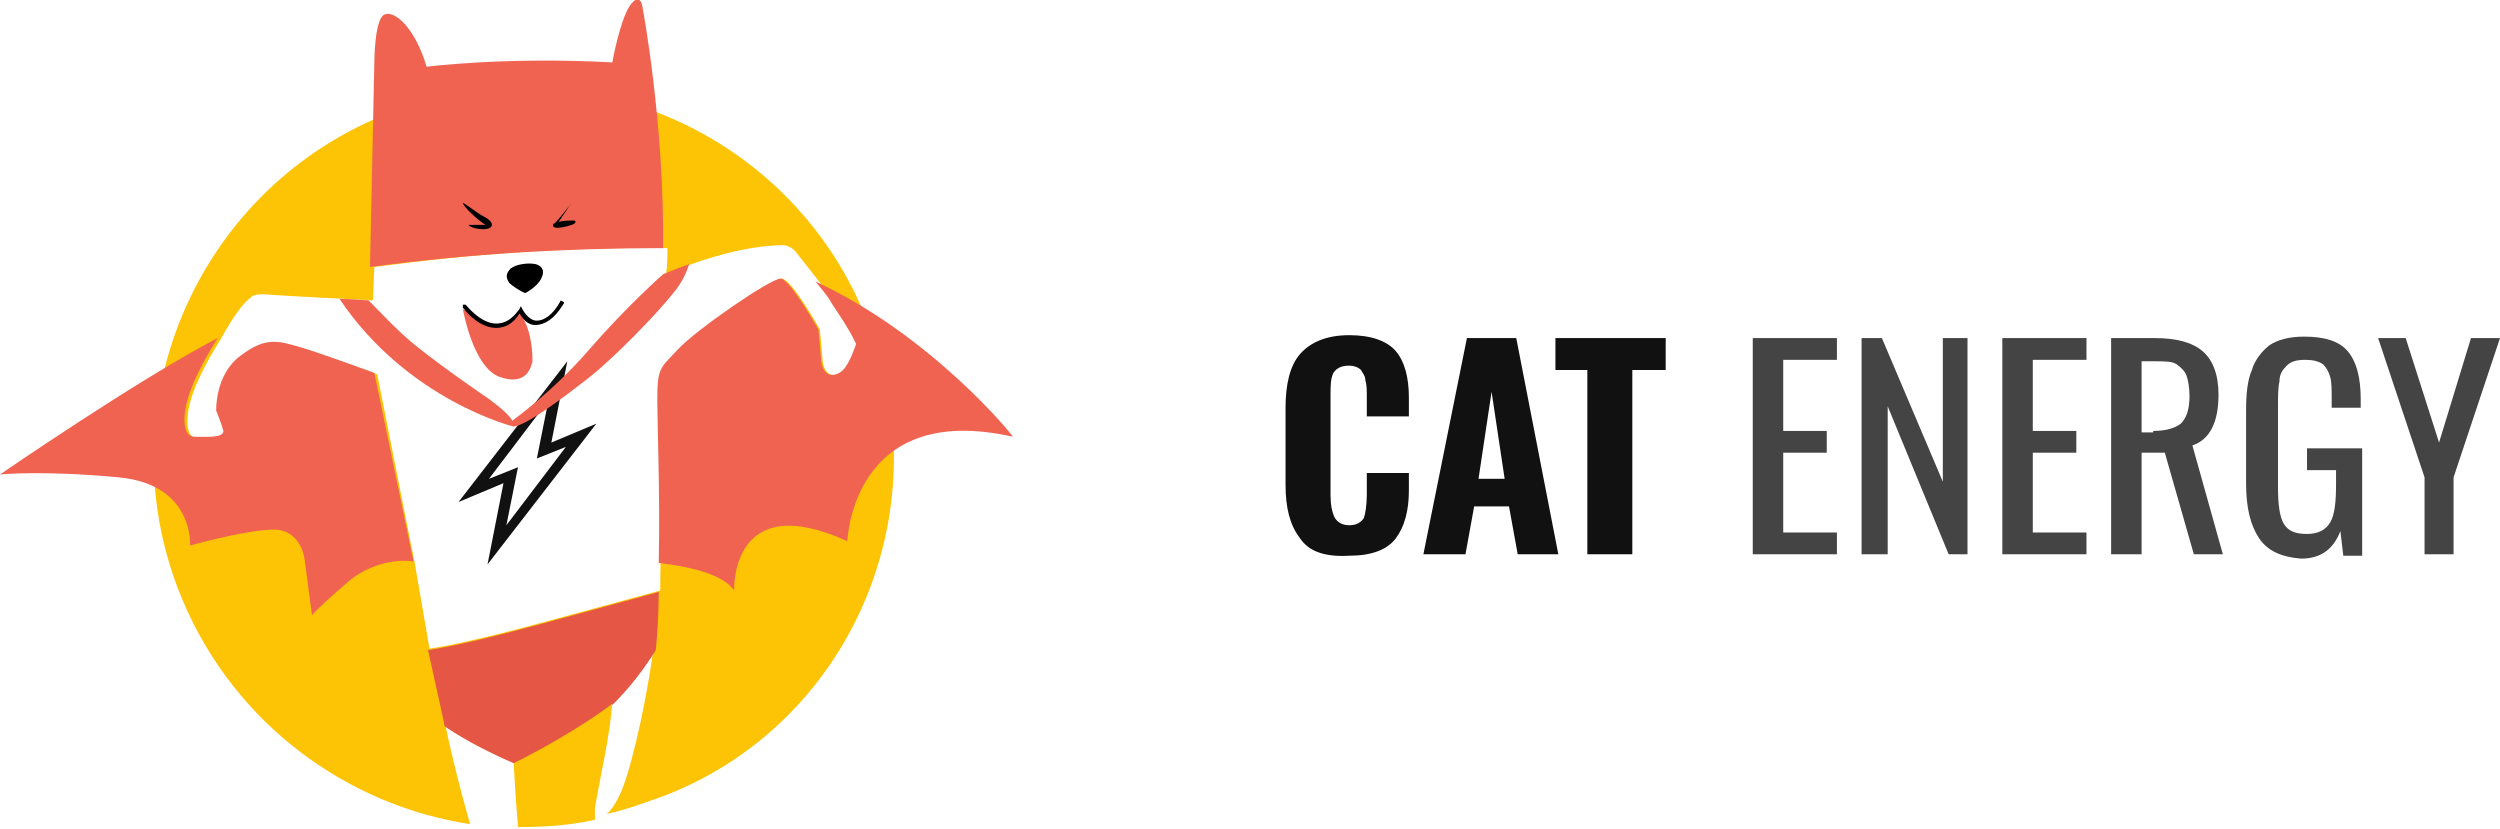
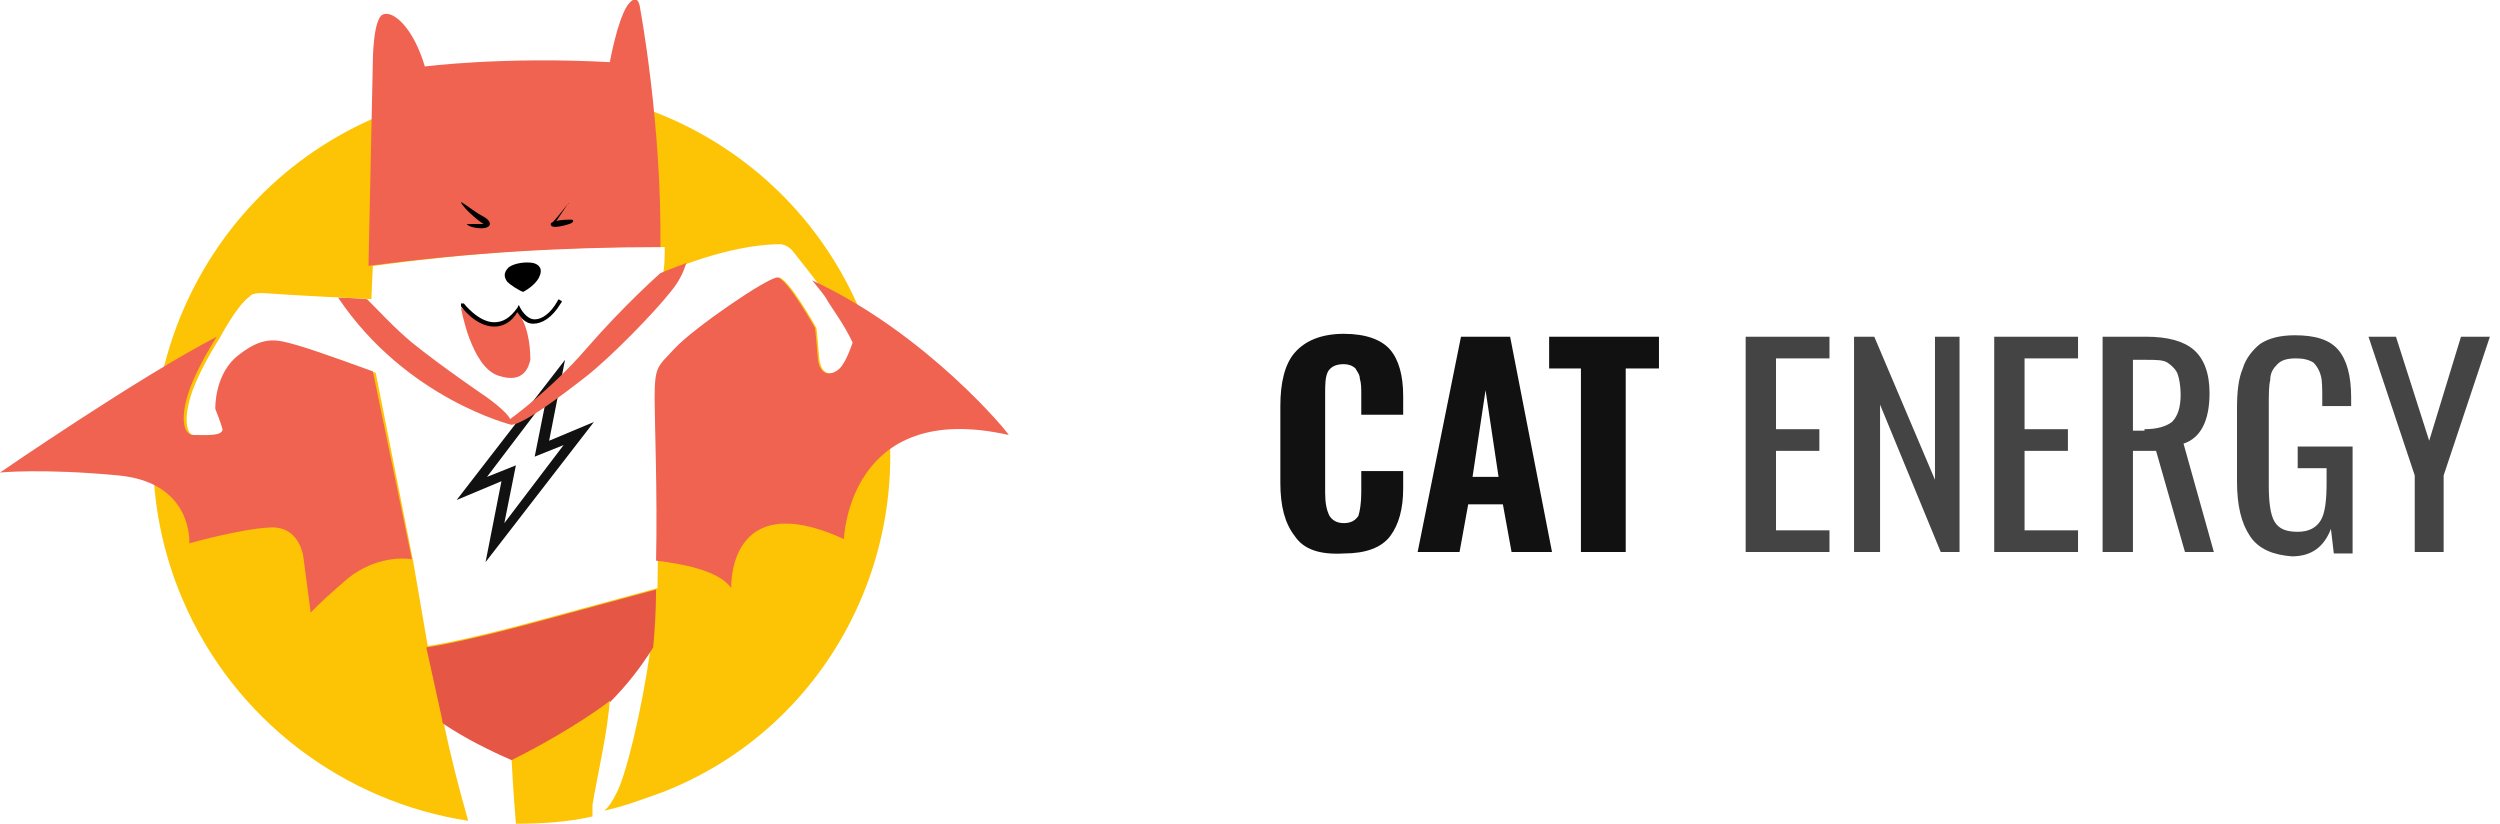
- <svg xmlns="http://www.w3.org/2000/svg" version="1.1" id="Layer_2" x="0px" y="0px" viewBox="0 0 172.3 57.1" style="enable-background:new 0 0 172.3 57.1;" xml:space="preserve">
-   <style type="text/css">
-     .st0 {
-       fill: #FDC305;
-     }
-     .st1 {
-       fill: #F06351;
-     }
-     .st2 {
-       fill: #E55645;
-     }
-     .st3 {
-       fill: #111111;
-     }
-     .st4 {
-       fill: #444444;
-     }
+ <svg xmlns="http://www.w3.org/2000/svg" version="1.1" x="0" y="0" viewBox="0 0 173 57" xml:space="preserve" width="173" height="57">
+   <style>
+   .st1 {
+     fill: #f06351;
+   }
+ 
+   .st3 {
+     fill: #111111;
+   }
+ 
+   .st4 {
+     fill: #444444;
+   }
  </style>
-   <path class="st0" d="M59.6,21.7C54.2,8.7,39.3,2.6,26.3,8S7.1,28.4,12.6,41.4c3.6,8.5,11.3,14.1,19.8,15.4c-0.6-2.1-1.2-4.4-1.7-6.8   c1.5,1,3.1,1.8,4.7,2.5c0,0,0,0,0,0c0,0,0.1,2.1,0.3,4.5c1.8,0,3.5-0.1,5.3-0.5c0-0.2,0-0.4,0-0.8c0.3-1.9,1.1-5.2,1.2-7.4   c1.1-1.1,2.1-2.3,2.9-3.7c0,0,0,0,0,0c0,0.1,0,0.3-0.1,0.4c-0.6,4.2-1.7,8.8-2.4,10c-0.2,0.4-0.5,0.9-0.8,1.1   c1.4-0.3,2.7-0.8,4.1-1.3C58.9,49.7,65.1,34.7,59.6,21.7z M58.2,25.5c-0.4,0.4-1.3,0.7-1.5-0.6c-0.1-1.3-0.2-2.2-0.2-2.2   s-1.9-3.4-2.6-3.5c-0.7,0-5.8,3.5-7.1,4.9c-1.2,1.3-1.4,1.2-1.4,3.5c0,1.7,0.2,8.1,0.1,13.1v0v0c0,0-2.2,0.6-8.1,2.2   c-5.9,1.6-7.8,1.8-7.8,1.8l-1-5.8c0,0,0,0,0,0c0,0,0,0,0,0c0,0,0,0,0,0c0,0,0,0,0,0c0,0,0,0,0,0c0,0,0,0,0,0l-2.6-13.1   c0,0-3.8-1.4-5.2-1.8c-1.4-0.4-2.3-0.7-4,0.6c-1.8,1.3-1.7,3.8-1.7,3.8s0.4,1,0.5,1.4c0,0.5-1.2,0.4-2,0.4s-0.9-1.4-0.3-3.1   c0.6-1.7,1.9-3.7,1.9-3.7s1.2-2.3,2.1-2.9c0,0,0.1-0.3,1.2-0.2c1.1,0.1,7.2,0.4,7.2,0.4l0.1-2.3c6.7-0.9,13.4-1.4,20.2-1.3   c0,0.6,0,1.2-0.1,1.8c0,0,4.4-2,8.1-2c0,0,0.4,0,0.8,0.4c0.3,0.4,2.4,3,2.6,3.4c0.2,0.4,1.2,1.7,1.8,3C59,23.7,58.6,25.1,58.2,25.5z   " />
-   <path class="st1" d="M56.2,19.4c0.5,0.6,0.9,1.1,1,1.3c0.2,0.4,1.2,1.7,1.8,3c0,0-0.4,1.3-0.9,1.8c-0.4,0.4-1.3,0.7-1.5-0.6   c-0.1-1.3-0.2-2.2-0.2-2.2s-1.9-3.4-2.6-3.5c-0.7,0-5.8,3.5-7.1,4.9c-1.2,1.3-1.4,1.2-1.4,3.5c0,1.5,0.2,6.6,0.1,11.2   c1.8,0.2,4.4,0.7,5.2,1.9c0,0-0.3-7.1,7.8-3.4c0,0,0.3-9.7,11.4-7.2C69.9,30.1,64.2,23.1,56.2,19.4z" />
-   <path class="st1" d="M45.7,17.1c0.1-8.5-1.4-16.5-1.4-16.5s-0.1-1.3-0.9-0.2c-0.7,1.1-1.2,3.9-1.2,3.9c-7.4-0.4-12.8,0.3-12.8,0.3   c-0.8-2.7-2.2-3.9-2.9-3.6c-0.7,0.3-0.7,3.3-0.7,3.3l-0.3,14.1C32.2,17.5,39,17.1,45.7,17.1z" />
-   <path class="st2" d="M45.2,44.8c0.1-1.1,0.2-2.5,0.2-4c0,0-2.2,0.6-8.1,2.2c-5.9,1.6-7.8,1.8-7.8,1.8l1.1,5c0,0.1,0,0.2,0.1,0.3   c1.5,1,3.1,1.8,4.7,2.5c4.4-2.2,6.8-4.1,6.8-4.1c0,0,0,0,0,0.1C43.4,47.4,44.4,46.1,45.2,44.8z" />
-   <path d="M31.9,14c0-0.1,1,0.7,1.4,0.9s0.6,0.4,0.6,0.6s-0.3,0.3-0.6,0.3s-0.9-0.1-1-0.3c0,0,0.6,0,0.9,0h0.3   C33.5,15.6,32.1,14.5,31.9,14z" />
-   <path d="M39.3,14.1c0,0-1,1.3-1.1,1.3s-0.2,0.3,0.2,0.3s1.1-0.2,1.2-0.3s0.1-0.2-0.1-0.2c-0.2,0-0.7,0-1,0.1L39.3,14.1   C39.4,14.1,39.4,14,39.3,14.1z" />
-   <path d="M36.2,20.2c0,0,0.8-0.4,1.1-1s0-0.9-0.4-1c-0.5-0.1-1.3,0-1.7,0.3c-0.4,0.4-0.3,0.7-0.1,1C35.3,19.7,35.9,20.1,36.2,20.2z" />
-   <path class="st1" d="M35.8,21.4c0,0-0.2,0.4-0.5,0.6c-0.2,0.2-0.6,0.4-1,0.4c-0.6,0-1.1-0.2-1.5-0.4c-0.2-0.1-0.4-0.3-0.5-0.4   c-0.2-0.2-0.4-0.3-0.4-0.3s0.7,4.1,2.6,4.7c1.8,0.6,2.1-0.7,2.2-1.1c0-0.3,0-2.1-0.8-3.2C35.9,21.4,35.9,21.6,35.8,21.4z" />
-   <g>
-     <path d="M34.2,22.6C34.1,22.6,34.1,22.6,34.2,22.6c-1.3,0-2.3-1.4-2.3-1.4c0-0.1,0-0.2,0-0.2c0.1,0,0.2,0,0.2,0c0,0,1,1.3,2.1,1.3     c0,0,0,0,0,0c0.6,0,1.1-0.3,1.6-1l0.1-0.2l0.1,0.2c0,0,0.4,0.8,1,0.8c0.5,0,1.1-0.4,1.6-1.3c0-0.1,0.1-0.1,0.2,0     c0.1,0,0.1,0.1,0,0.2c-0.6,1-1.3,1.4-1.9,1.4c-0.6,0-0.9-0.5-1.1-0.8C35.4,22.3,34.8,22.6,34.2,22.6z" />
-   </g>
-   <path class="st3" d="M41.1,29.2l-3.1,1.3l1.1-5.6l-7.5,9.7l3.1-1.3l-1.1,5.6L41.1,29.2z M33.7,33l4.1-5.4l-0.8,4l2-0.8l-4.1,5.4   l0.8-4L33.7,33z" />
-   <path class="st1" d="M45.7,18.9c0,0-2.5,2.2-5.1,5.2c-2.5,2.9-5.3,4.9-5.3,4.9c-0.2-0.5-1.6-1.5-1.6-1.5s-3.1-2.1-5.2-3.8   c-1.2-1-2.3-2.2-3.1-3c-0.3,0-1.1-0.1-2-0.1c4.7,7,12,8.8,12,8.8c0.9-0.1,3.3-1.9,5.1-3.3s4.8-4.5,5.9-5.9c0.6-0.7,0.9-1.4,1.1-2   C46.4,18.6,45.7,18.9,45.7,18.9z" />
-   <path class="st1" d="M25.8,25.7c0,0-3.8-1.4-5.2-1.8c-1.4-0.4-2.3-0.7-4,0.6c-1.8,1.3-1.7,3.8-1.7,3.8s0.4,1,0.5,1.4   c0,0.5-1.2,0.4-2,0.4s-0.9-1.4-0.3-3.1c0.6-1.7,1.9-3.7,1.9-3.7c-5.4,2.8-15,9.4-15,9.4s2.9-0.3,8.2,0.2c5.2,0.5,4.9,4.7,4.9,4.7   s3.5-1,5.6-1.1c2.1-0.1,2.3,2.1,2.3,2.1l0.5,3.8c0,0,0.5-0.6,2.6-2.4c1.9-1.5,3.9-1.4,4.4-1.3c0,0,0,0,0,0L25.8,25.7z" />
-   <g>
-     <path class="st3" d="M89.6,37.1c-0.7-0.9-1-2.1-1-3.7v-5.3c0-1.6,0.3-2.9,1-3.7c0.7-0.8,1.8-1.3,3.4-1.3c1.5,0,2.6,0.4,3.2,1.1     c0.6,0.7,0.9,1.8,0.9,3.2v1.3h-2.9v-1.4c0-0.4,0-0.8-0.1-1.1c0-0.3-0.2-0.5-0.3-0.7c-0.2-0.2-0.5-0.3-0.8-0.3     c-0.6,0-0.9,0.2-1.1,0.5c-0.2,0.4-0.2,0.9-0.2,1.6v6.8c0,0.7,0.1,1.2,0.3,1.6c0.2,0.3,0.5,0.5,1,0.5c0.5,0,0.8-0.2,1-0.5     c0.1-0.3,0.2-0.9,0.2-1.6v-1.5h2.9v1.2c0,1.4-0.3,2.5-0.9,3.3c-0.6,0.8-1.7,1.2-3.2,1.2C91.3,38.4,90.2,38,89.6,37.1z" />
-     <path class="st3" d="M101.1,23.3h3.4l2.9,14.9h-2.8l-0.6-3.3h-2.4l-0.6,3.3h-2.9L101.1,23.3z M103.7,33l-0.9-6l-0.9,6H103.7z" />
-     <path class="st3" d="M109.5,25.5h-2.3v-2.2h7.6v2.2h-2.3v12.7h-3.1V25.5z" />
-     <path class="st4" d="M120.8,23.3h5.8v1.5h-3.7v4.9h3v1.5h-3v5.5h3.7v1.5h-5.8V23.3z" />
-     <path class="st4" d="M128.3,23.3h1.4l4.2,9.9v-9.9h1.7v14.9h-1.3L130.1,28v10.2h-1.8V23.3z" />
-     <path class="st4" d="M138,23.3h5.8v1.5h-3.7v4.9h3v1.5h-3v5.5h3.7v1.5H138V23.3z" />
-     <path class="st4" d="M145.5,23.3h3c1.5,0,2.6,0.3,3.3,0.9c0.7,0.6,1.1,1.6,1.1,3c0,1.9-0.6,3.1-1.8,3.5l2.1,7.5h-2l-2-7h-1.6v7     h-2.1V23.3z M148.4,29.7c0.9,0,1.5-0.2,1.9-0.5c0.4-0.4,0.6-1,0.6-1.9c0-0.6-0.1-1.1-0.2-1.4c-0.1-0.3-0.4-0.6-0.7-0.8     c-0.3-0.2-0.8-0.2-1.5-0.2h-0.9v4.9H148.4z" />
-     <path class="st4" d="M155.7,37.1c-0.6-0.9-0.9-2.1-0.9-3.8v-5c0-1.2,0.1-2.1,0.4-2.8c0.2-0.7,0.7-1.3,1.2-1.7     c0.6-0.4,1.4-0.6,2.4-0.6c1.4,0,2.4,0.3,3,1c0.6,0.7,0.9,1.8,0.9,3.3v0.6h-2v-0.5c0-0.7,0-1.3-0.1-1.6c-0.1-0.4-0.3-0.7-0.5-0.9     c-0.3-0.2-0.7-0.3-1.2-0.3c-0.6,0-1,0.1-1.3,0.4c-0.3,0.3-0.5,0.6-0.5,1.1c-0.1,0.4-0.1,1-0.1,1.8v5.5c0,1.1,0.1,2,0.4,2.5     c0.3,0.5,0.8,0.7,1.6,0.7c0.8,0,1.3-0.3,1.6-0.8c0.3-0.5,0.4-1.4,0.4-2.6v-1H159v-1.5h3.8v7.4h-1.3l-0.2-1.7     c-0.5,1.3-1.4,1.9-2.7,1.9C157.3,38.4,156.3,38,155.7,37.1z" />
-     <path class="st4" d="M167.1,32.9l-3.2-9.6h1.9l2.3,7.2l2.2-7.2h2l-3.2,9.6v5.3h-2V32.9z" />
-   </g>
+   <path d="M59.6 21.7C54.2 8.7 39.3 2.6 26.3 8S7.1 28.4 12.6 41.4c3.6 8.5 11.3 14.1 19.8 15.4-.6-2.1-1.2-4.4-1.7-6.8 1.5 1 3.1 1.8 4.7 2.5 0 0 .1 2.1.3 4.5 1.8 0 3.5-.1 5.3-.5v-.8c.3-1.9 1.1-5.2 1.2-7.4 1.1-1.1 2.1-2.3 2.9-3.7 0 .1 0 .3-.1.4-.6 4.2-1.7 8.8-2.4 10-.2.4-.5.9-.8 1.1 1.4-.3 2.7-.8 4.1-1.3 13-5.1 19.2-20.1 13.7-33.1zm-1.4 3.8c-.4.4-1.3.7-1.5-.6-.1-1.3-.2-2.2-.2-2.2s-1.9-3.4-2.6-3.5c-.7 0-5.8 3.5-7.1 4.9-1.2 1.3-1.4 1.2-1.4 3.5 0 1.7.2 8.1.1 13.1 0 0-2.2.6-8.1 2.2-5.9 1.6-7.8 1.8-7.8 1.8l-1-5.8L26 25.8s-3.8-1.4-5.2-1.8c-1.4-.4-2.3-.7-4 .6-1.8 1.3-1.7 3.8-1.7 3.8s.4 1 .5 1.4c0 .5-1.2.4-2 .4s-.9-1.4-.3-3.1c.6-1.7 1.9-3.7 1.9-3.7s1.2-2.3 2.1-2.9c0 0 .1-.3 1.2-.2 1.1.1 7.2.4 7.2.4l.1-2.3c6.7-.9 13.4-1.4 20.2-1.3 0 .6 0 1.2-.1 1.8 0 0 4.4-2 8.1-2 0 0 .4 0 .8.4.3.4 2.4 3 2.6 3.4.2.4 1.2 1.7 1.8 3-.2 0-.6 1.4-1 1.8z" fill="#fdc305" />
+   <path class="st1" d="M56.2 19.4c.5.6.9 1.1 1 1.3.2.4 1.2 1.7 1.8 3 0 0-.4 1.3-.9 1.8-.4.4-1.3.7-1.5-.6-.1-1.3-.2-2.2-.2-2.2s-1.9-3.4-2.6-3.5c-.7 0-5.8 3.5-7.1 4.9-1.2 1.3-1.4 1.2-1.4 3.5 0 1.5.2 6.6.1 11.2 1.8.2 4.4.7 5.2 1.9 0 0-.3-7.1 7.8-3.4 0 0 .3-9.7 11.4-7.2.1 0-5.6-7-13.6-10.7zM45.7 17.1C45.8 8.6 44.3.6 44.3.6s-.1-1.3-.9-.2c-.7 1.1-1.2 3.9-1.2 3.9-7.4-.4-12.8.3-12.8.3-.8-2.7-2.2-3.9-2.9-3.6-.7.3-.7 3.3-.7 3.3l-.3 14.1c6.7-.9 13.5-1.3 20.2-1.3z" />
+   <path d="M45.2 44.8c.1-1.1.2-2.5.2-4 0 0-2.2.6-8.1 2.2-5.9 1.6-7.8 1.8-7.8 1.8l1.1 5c0 .1 0 .2.1.3 1.5 1 3.1 1.8 4.7 2.5 4.4-2.2 6.8-4.1 6.8-4.1v.1c1.2-1.2 2.2-2.5 3-3.8z" fill="#e55645" />
+   <path d="M31.9 14c0-.1 1 .7 1.4.9s.6.4.6.6-.3.3-.6.3-.9-.1-1-.3h1.2c0 .1-1.4-1-1.6-1.5zM39.3 14.1s-1 1.3-1.1 1.3-.2.3.2.3 1.1-.2 1.2-.3.1-.2-.1-.2-.7 0-1 .1l.8-1.2c.1 0 .1-.1 0 0zM36.2 20.2s.8-.4 1.1-1 0-.9-.4-1c-.5-.1-1.3 0-1.7.3-.4.4-.3.7-.1 1 .2.2.8.6 1.1.7z" />
+   <path class="st1" d="M35.8 21.4s-.2.4-.5.6c-.2.2-.6.4-1 .4-.6 0-1.1-.2-1.5-.4-.2-.1-.4-.3-.5-.4-.2-.2-.4-.3-.4-.3s.7 4.1 2.6 4.7c1.8.6 2.1-.7 2.2-1.1 0-.3 0-2.1-.8-3.2 0-.3 0-.1-.1-.3z" />
+   <path d="M34.2 22.6c-.1 0-.1 0 0 0-1.3 0-2.3-1.4-2.3-1.4V21h.2s1 1.3 2.1 1.3c.6 0 1.1-.3 1.6-1l.1-.2.1.2s.4.8 1 .8c.5 0 1.1-.4 1.6-1.3 0-.1.1-.1.2 0 .1 0 .1.1 0 .2-.6 1-1.3 1.4-1.9 1.4-.6 0-.9-.5-1.1-.8-.4.7-1 1-1.6 1z" />
+   <path class="st3" d="M41.1 29.2L38 30.5l1.1-5.6-7.5 9.7 3.1-1.3-1.1 5.6 7.5-9.7zM33.7 33l4.1-5.4-.8 4 2-.8-4.1 5.4.8-4-2 .8z" />
+   <path class="st1" d="M45.7 18.9s-2.5 2.2-5.1 5.2C38.1 27 35.3 29 35.3 29c-.2-.5-1.6-1.5-1.6-1.5s-3.1-2.1-5.2-3.8c-1.2-1-2.3-2.2-3.1-3-.3 0-1.1-.1-2-.1 4.7 7 12 8.8 12 8.8.9-.1 3.3-1.9 5.1-3.3s4.8-4.5 5.9-5.9c.6-.7.9-1.4 1.1-2-1.1.4-1.8.7-1.8.7zM25.8 25.7s-3.8-1.4-5.2-1.8c-1.4-.4-2.3-.7-4 .6-1.8 1.3-1.7 3.8-1.7 3.8s.4 1 .5 1.4c0 .5-1.2.4-2 .4s-.9-1.4-.3-3.1c.6-1.7 1.9-3.7 1.9-3.7-5.4 2.8-15 9.4-15 9.4s2.9-.3 8.2.2c5.2.5 4.9 4.7 4.9 4.7s3.5-1 5.6-1.1c2.1-.1 2.3 2.1 2.3 2.1l.5 3.8s.5-.6 2.6-2.4c1.9-1.5 3.9-1.4 4.4-1.3l-2.7-13z" />
+   <path class="st3" d="M89.6 37.1c-.7-.9-1-2.1-1-3.7v-5.3c0-1.6.3-2.9 1-3.7.7-.8 1.8-1.3 3.4-1.3 1.5 0 2.6.4 3.2 1.1.6.7.9 1.8.9 3.2v1.3h-2.9v-1.4c0-.4 0-.8-.1-1.1 0-.3-.2-.5-.3-.7-.2-.2-.5-.3-.8-.3-.6 0-.9.2-1.1.5-.2.4-.2.9-.2 1.6v6.8c0 .7.1 1.2.3 1.6.2.3.5.5 1 .5s.8-.2 1-.5c.1-.3.2-.9.2-1.6v-1.5h2.9v1.2c0 1.4-.3 2.5-.9 3.3-.6.8-1.7 1.2-3.2 1.2-1.7.1-2.8-.3-3.4-1.2zM101.1 23.3h3.4l2.9 14.9h-2.8l-.6-3.3h-2.4l-.6 3.3h-2.9l3-14.9zm2.6 9.7l-.9-6-.9 6h1.8zM109.5 25.5h-2.3v-2.2h7.6v2.2h-2.3v12.7h-3.1V25.5z" />
+   <path class="st4" d="M120.8 23.3h5.8v1.5h-3.7v4.9h3v1.5h-3v5.5h3.7v1.5h-5.8V23.3zM128.3 23.3h1.4l4.2 9.9v-9.9h1.7v14.9h-1.3L130.1 28v10.2h-1.8V23.3zM138 23.3h5.8v1.5h-3.7v4.9h3v1.5h-3v5.5h3.7v1.5H138V23.3zM145.5 23.3h3c1.5 0 2.6.3 3.3.9.7.6 1.1 1.6 1.1 3 0 1.9-.6 3.1-1.8 3.5l2.1 7.5h-2l-2-7h-1.6v7h-2.1V23.3zm2.9 6.4c.9 0 1.5-.2 1.9-.5.4-.4.6-1 .6-1.9 0-.6-.1-1.1-.2-1.4-.1-.3-.4-.6-.7-.8-.3-.2-.8-.2-1.5-.2h-.9v4.9h.8zM155.7 37.1c-.6-.9-.9-2.1-.9-3.8v-5c0-1.2.1-2.1.4-2.8.2-.7.7-1.3 1.2-1.7.6-.4 1.4-.6 2.4-.6 1.4 0 2.4.3 3 1 .6.7.9 1.8.9 3.3v.6h-2v-.5c0-.7 0-1.3-.1-1.6-.1-.4-.3-.7-.5-.9-.3-.2-.7-.3-1.2-.3-.6 0-1 .1-1.3.4-.3.3-.5.6-.5 1.1-.1.4-.1 1-.1 1.8v5.5c0 1.1.1 2 .4 2.5.3.5.8.7 1.6.7s1.3-.3 1.6-.8c.3-.5.4-1.4.4-2.6v-1h-2v-1.5h3.8v7.4h-1.3l-.2-1.7c-.5 1.3-1.4 1.9-2.7 1.9-1.3-.1-2.3-.5-2.9-1.4zM167.1 32.9l-3.2-9.6h1.9l2.3 7.2 2.2-7.2h2l-3.2 9.6v5.3h-2v-5.3z" />
</svg>
